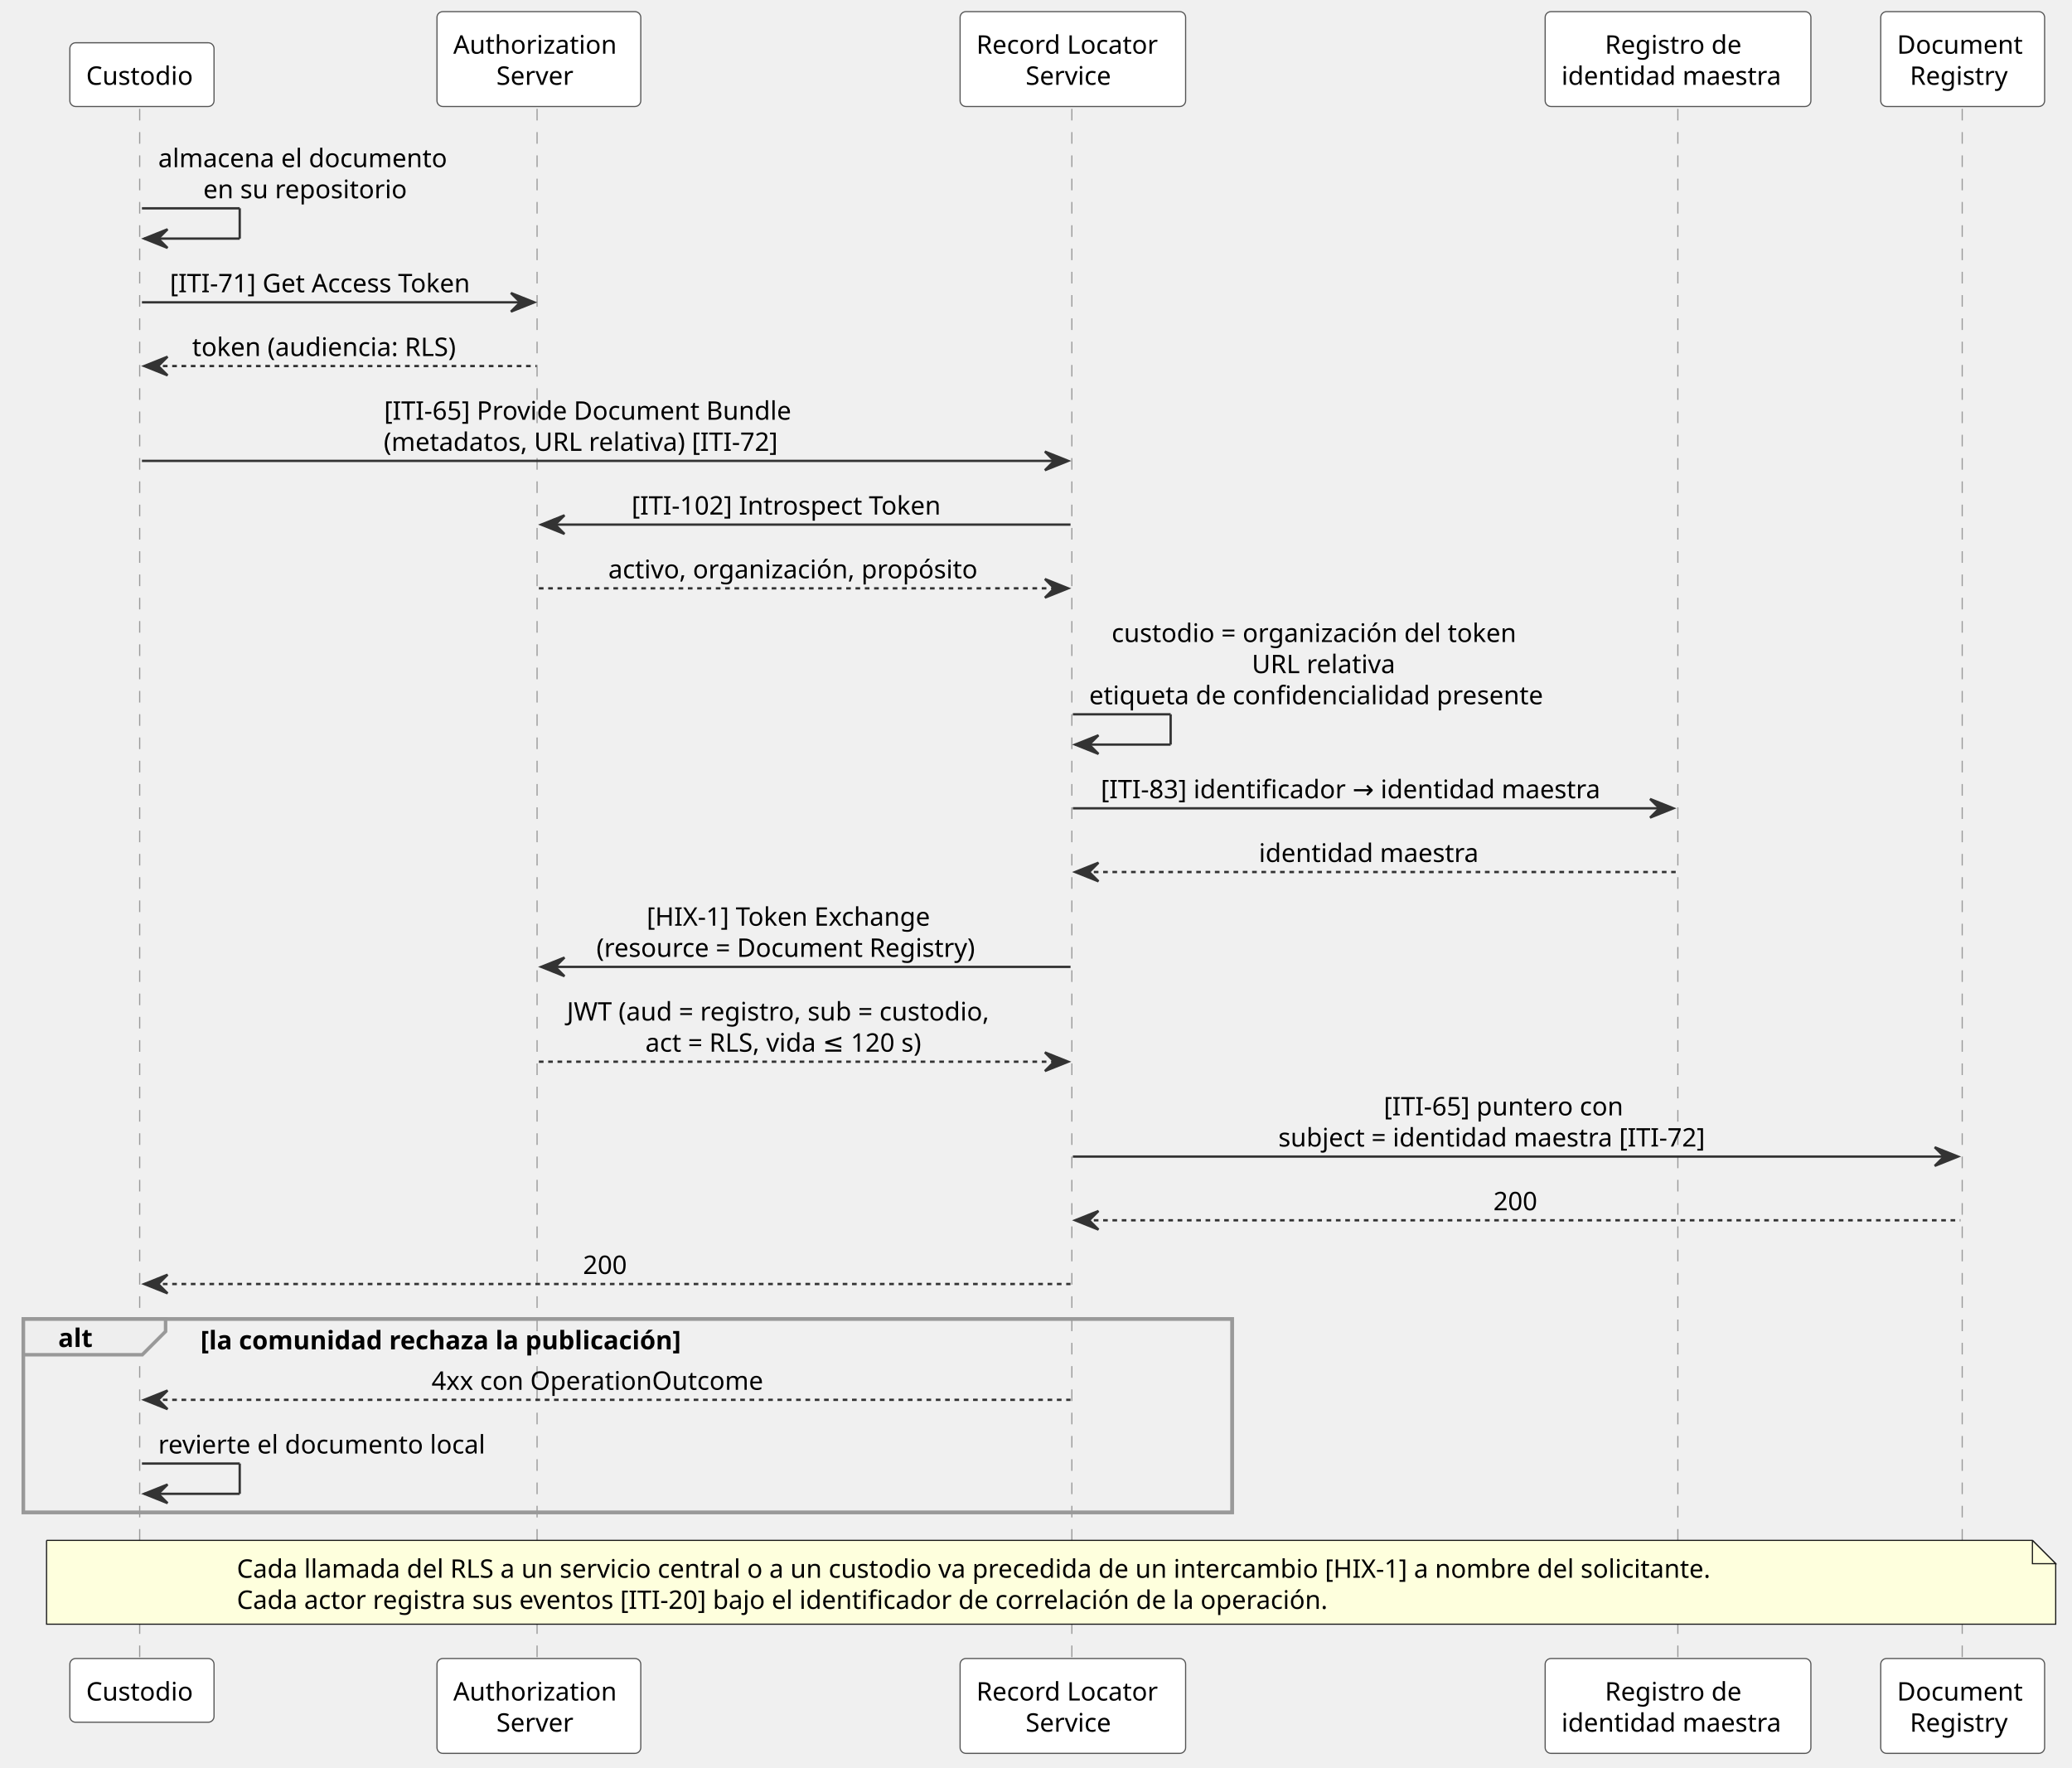
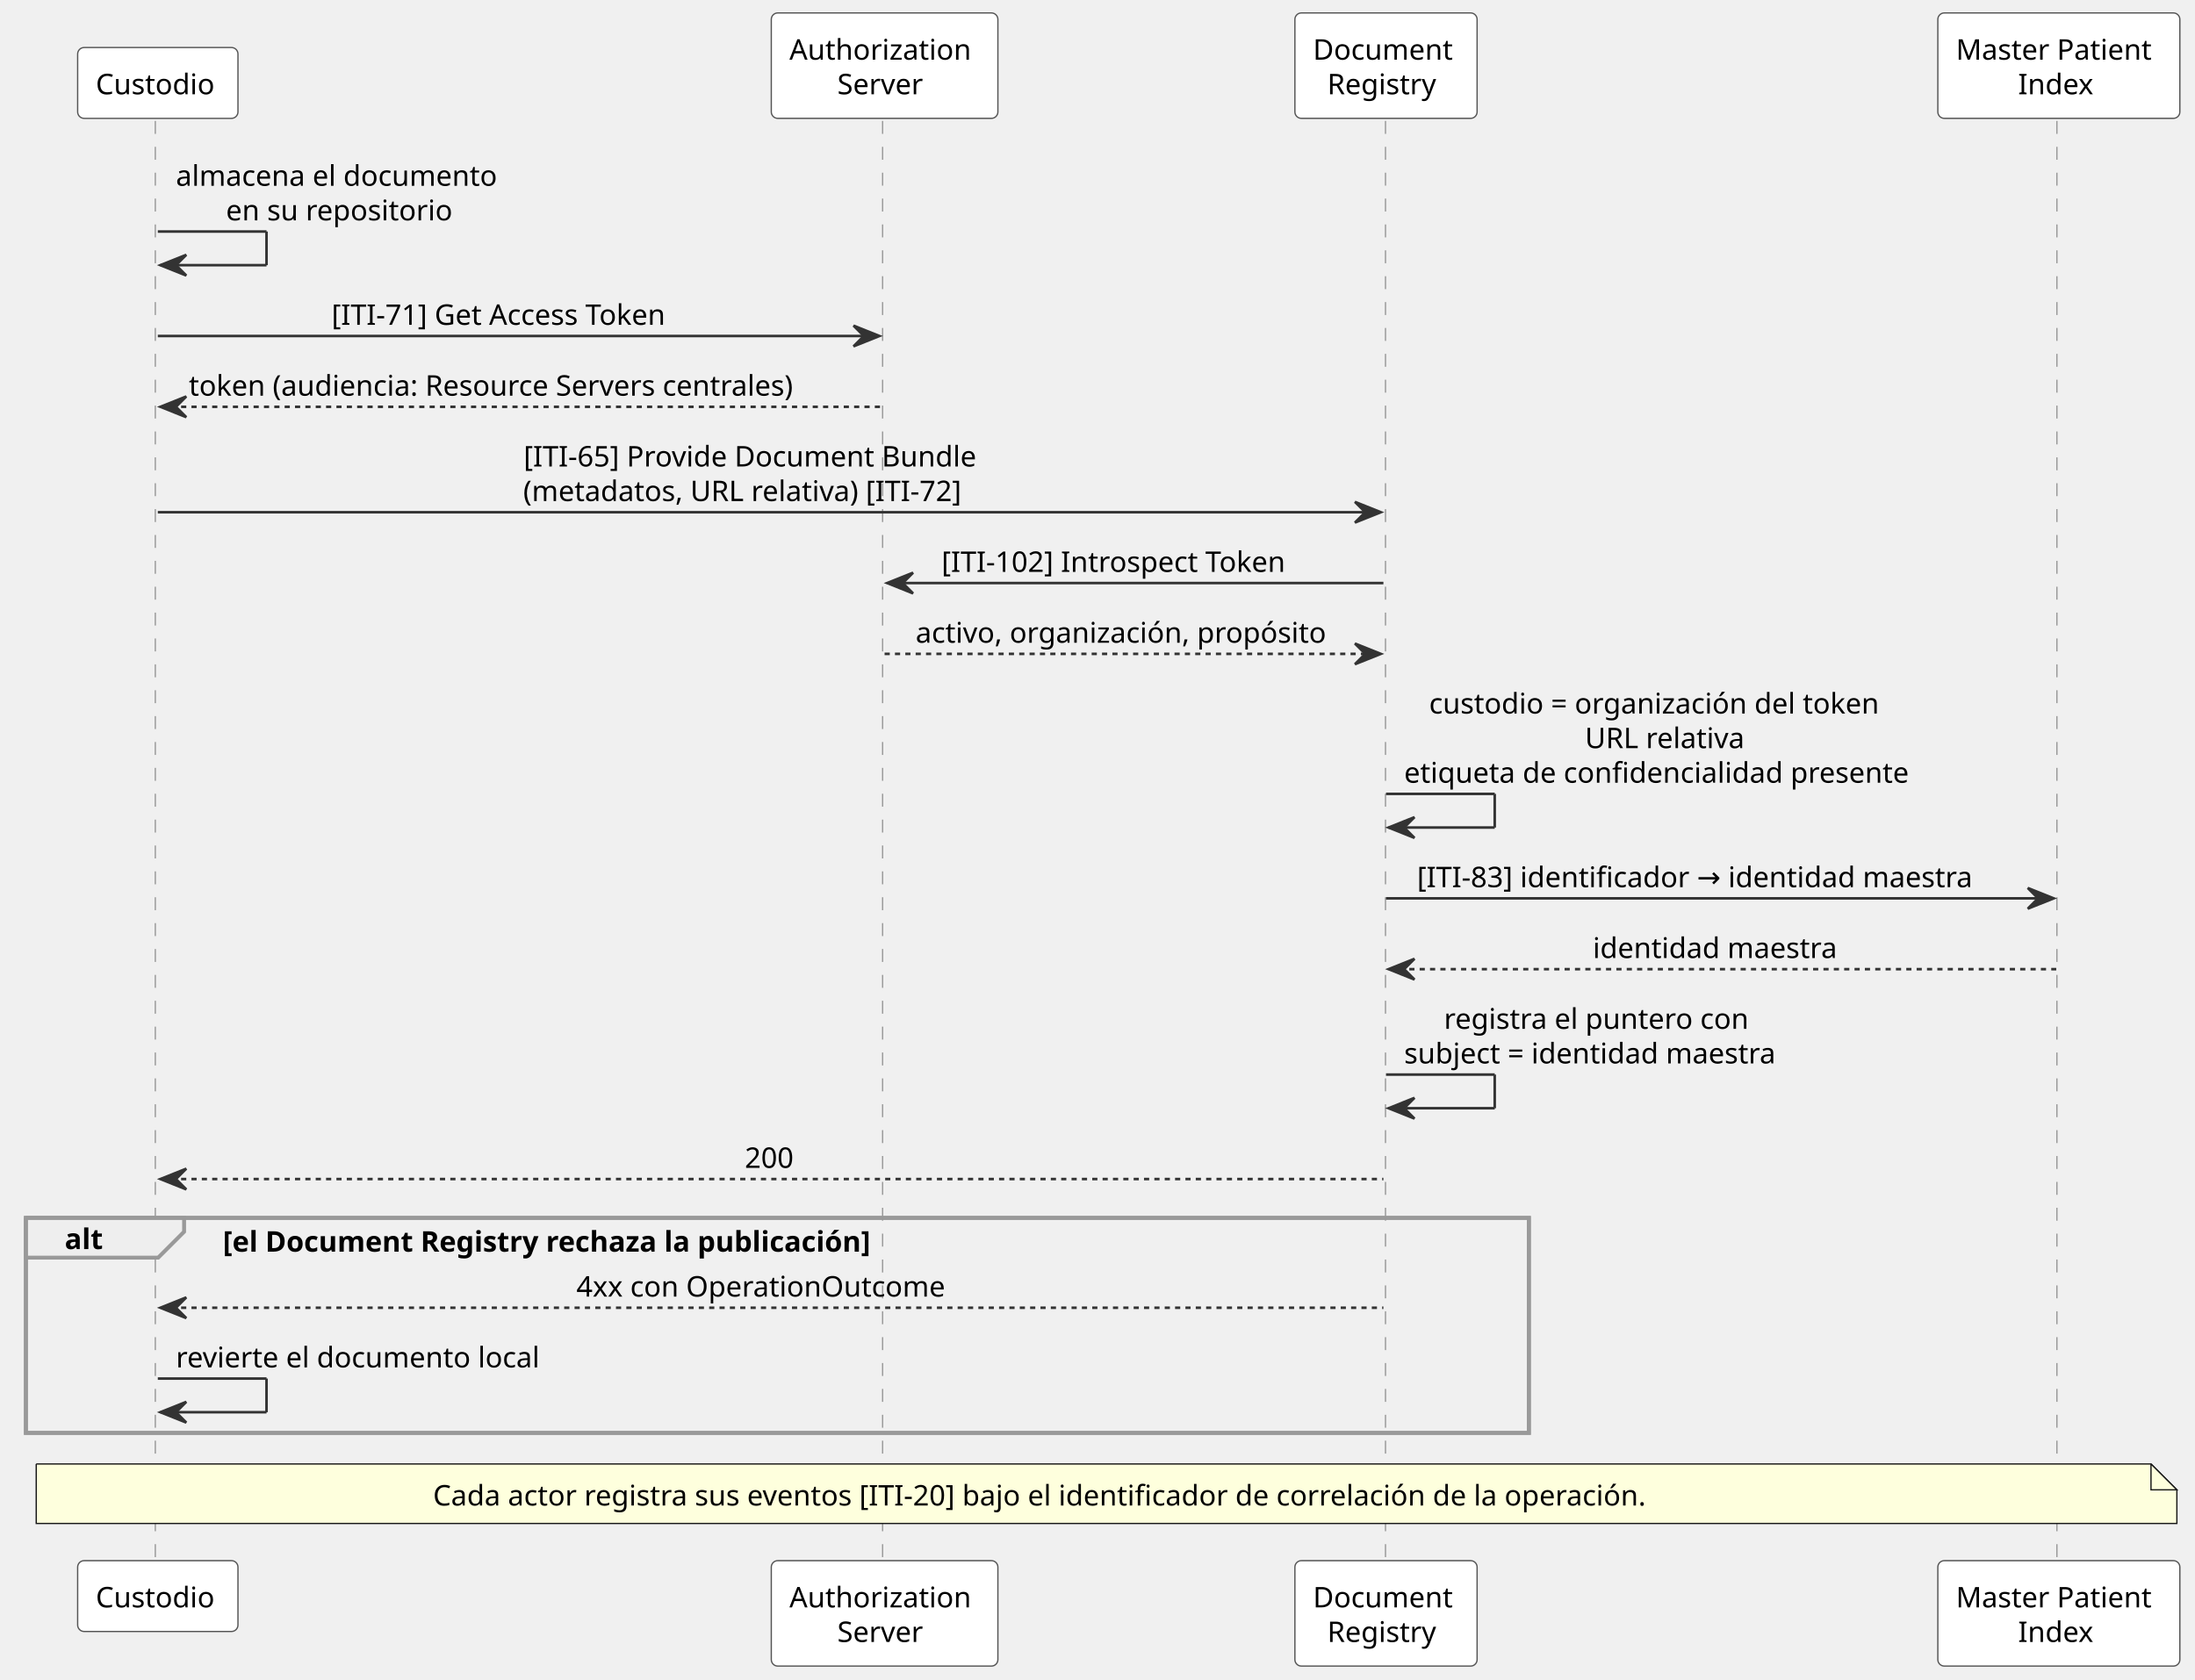
- <svg xmlns="http://www.w3.org/2000/svg" contentStyleType="text/css" data-diagram-type="SEQUENCE" height="759px" preserveAspectRatio="none" style="width:890px;height:759px;background:#FFFFFF;" version="1.1" viewBox="0 0 890 759" width="890px" zoomAndPan="magnify">
+ <svg xmlns="http://www.w3.org/2000/svg" contentStyleType="text/css" data-diagram-type="SEQUENCE" height="649px" preserveAspectRatio="none" style="width:848px;height:649px;background:#FFFFFF;" version="1.1" viewBox="0 0 848 649" width="848px" zoomAndPan="magnify">
  <defs />
  <g>
-     <rect fill="none" height="83.106" style="stroke:#999999;stroke-width:1.5;" width="519.264" x="10" y="566.479" />
+     <rect fill="none" height="83.106" style="stroke:#999999;stroke-width:1.5;" width="580.653" x="10" y="470.636" />
    <g class="participant-lifeline" data-entity-uid="part1" data-qualified-name="K" id="part1-lifeline">
      <g>
-         <rect fill="#000000" fill-opacity="0" height="666.585" width="8" x="56.966" y="46.737" />
-         <line style="stroke:#999999;stroke-width:0.5;stroke-dasharray:5,5;" x1="60" x2="60" y1="46.737" y2="713.322" />
+         <rect fill="#000000" fill-opacity="0" height="557.373" width="8" x="56.966" y="46.737" />
+         <line style="stroke:#999999;stroke-width:0.5;stroke-dasharray:5,5;" x1="60" x2="60" y1="46.737" y2="604.11" />
      </g>
    </g>
    <g class="participant-lifeline" data-entity-uid="part2" data-qualified-name="AS" id="part2-lifeline">
      <g>
-         <rect fill="#000000" fill-opacity="0" height="666.585" width="8" x="227.468" y="46.737" />
-         <line style="stroke:#999999;stroke-width:0.5;stroke-dasharray:5,5;" x1="230.697" x2="230.697" y1="46.737" y2="713.322" />
+         <rect fill="#000000" fill-opacity="0" height="557.373" width="8" x="337.747" y="46.737" />
+         <line style="stroke:#999999;stroke-width:0.5;stroke-dasharray:5,5;" x1="340.977" x2="340.977" y1="46.737" y2="604.11" />
      </g>
    </g>
-     <g class="participant-lifeline" data-entity-uid="part3" data-qualified-name="RLS" id="part3-lifeline">
+     <g class="participant-lifeline" data-entity-uid="part3" data-qualified-name="REG" id="part3-lifeline">
      <g>
-         <rect fill="#000000" fill-opacity="0" height="666.585" width="8" x="456.832" y="46.737" />
-         <line style="stroke:#999999;stroke-width:0.5;stroke-dasharray:5,5;" x1="460.399" x2="460.399" y1="46.737" y2="713.322" />
+         <rect fill="#000000" fill-opacity="0" height="557.373" width="8" x="531.457" y="46.737" />
+         <line style="stroke:#999999;stroke-width:0.5;stroke-dasharray:5,5;" x1="535.262" x2="535.262" y1="46.737" y2="604.11" />
      </g>
    </g>
-     <g class="participant-lifeline" data-entity-uid="part4" data-qualified-name="PMIR" id="part4-lifeline">
+     <g class="participant-lifeline" data-entity-uid="part4" data-qualified-name="MPI" id="part4-lifeline">
      <g>
-         <rect fill="#000000" fill-opacity="0" height="666.585" width="8" x="716.773" y="46.737" />
-         <line style="stroke:#999999;stroke-width:0.5;stroke-dasharray:5,5;" x1="720.701" x2="720.701" y1="46.737" y2="713.322" />
-       </g>
-     </g>
-     <g class="participant-lifeline" data-entity-uid="part5" data-qualified-name="REG" id="part5-lifeline">
-       <g>
-         <rect fill="#000000" fill-opacity="0" height="666.585" width="8" x="839.04" y="46.737" />
-         <line style="stroke:#999999;stroke-width:0.5;stroke-dasharray:5,5;" x1="842.845" x2="842.845" y1="46.737" y2="713.322" />
+         <rect fill="#000000" fill-opacity="0" height="557.373" width="8" x="791.399" y="46.737" />
+         <line style="stroke:#999999;stroke-width:0.5;stroke-dasharray:5,5;" x1="794.65" x2="794.65" y1="46.737" y2="604.11" />
      </g>
    </g>
    <g class="participant participant-head" data-entity-uid="part1" data-qualified-name="K" id="part1-head">
      <rect fill="#FFFFFF" height="27.369" rx="2.5" ry="2.5" style="stroke:#555555;stroke-width:0.5;" width="61.932" x="30" y="18.369" />
      <text fill="#000000" font-family="Verdana" font-size="11" lengthAdjust="spacing" textLength="47.932" x="37" y="36.428">Custodio</text>
    </g>
    <g class="participant participant-tail" data-entity-uid="part1" data-qualified-name="K" id="part1-tail">
-       <rect fill="#FFFFFF" height="27.369" rx="2.5" ry="2.5" style="stroke:#555555;stroke-width:0.5;" width="61.932" x="30" y="712.322" />
-       <text fill="#000000" font-family="Verdana" font-size="11" lengthAdjust="spacing" textLength="47.932" x="37" y="730.381">Custodio</text>
+       <rect fill="#FFFFFF" height="27.369" rx="2.5" ry="2.5" style="stroke:#555555;stroke-width:0.5;" width="61.932" x="30" y="603.11" />
+       <text fill="#000000" font-family="Verdana" font-size="11" lengthAdjust="spacing" textLength="47.932" x="37" y="621.169">Custodio</text>
    </g>
    <g class="participant participant-head" data-entity-uid="part2" data-qualified-name="AS" id="part2-head">
-       <rect fill="#FFFFFF" height="40.737" rx="2.5" ry="2.5" style="stroke:#555555;stroke-width:0.5;" width="87.541" x="187.697" y="5" />
-       <text fill="#000000" font-family="Verdana" font-size="11" lengthAdjust="spacing" textLength="73.541" x="194.697" y="23.059">Authorization</text>
-       <text fill="#000000" font-family="Verdana" font-size="11" lengthAdjust="spacing" textLength="36.523" x="213.206" y="36.428">Server</text>
+       <rect fill="#FFFFFF" height="40.737" rx="2.5" ry="2.5" style="stroke:#555555;stroke-width:0.5;" width="87.541" x="297.977" y="5" />
+       <text fill="#000000" font-family="Verdana" font-size="11" lengthAdjust="spacing" textLength="73.541" x="304.977" y="23.059">Authorization</text>
+       <text fill="#000000" font-family="Verdana" font-size="11" lengthAdjust="spacing" textLength="36.523" x="323.485" y="36.428">Server</text>
    </g>
    <g class="participant participant-tail" data-entity-uid="part2" data-qualified-name="AS" id="part2-tail">
-       <rect fill="#FFFFFF" height="40.737" rx="2.5" ry="2.5" style="stroke:#555555;stroke-width:0.5;" width="87.541" x="187.697" y="712.322" />
-       <text fill="#000000" font-family="Verdana" font-size="11" lengthAdjust="spacing" textLength="73.541" x="194.697" y="730.381">Authorization</text>
-       <text fill="#000000" font-family="Verdana" font-size="11" lengthAdjust="spacing" textLength="36.523" x="213.206" y="743.75">Server</text>
+       <rect fill="#FFFFFF" height="40.737" rx="2.5" ry="2.5" style="stroke:#555555;stroke-width:0.5;" width="87.541" x="297.977" y="603.11" />
+       <text fill="#000000" font-family="Verdana" font-size="11" lengthAdjust="spacing" textLength="73.541" x="304.977" y="621.169">Authorization</text>
+       <text fill="#000000" font-family="Verdana" font-size="11" lengthAdjust="spacing" textLength="36.523" x="323.485" y="634.538">Server</text>
    </g>
-     <g class="participant participant-head" data-entity-uid="part3" data-qualified-name="RLS" id="part3-head">
-       <rect fill="#FFFFFF" height="40.737" rx="2.5" ry="2.5" style="stroke:#555555;stroke-width:0.5;" width="96.865" x="412.399" y="5" />
-       <text fill="#000000" font-family="Verdana" font-size="11" lengthAdjust="spacing" textLength="82.865" x="419.399" y="23.059">Record Locator</text>
-       <text fill="#000000" font-family="Verdana" font-size="11" lengthAdjust="spacing" textLength="40.579" x="440.542" y="36.428">Service</text>
+     <g class="participant participant-head" data-entity-uid="part3" data-qualified-name="REG" id="part3-head">
+       <rect fill="#FFFFFF" height="40.737" rx="2.5" ry="2.5" style="stroke:#555555;stroke-width:0.5;" width="70.391" x="500.262" y="5" />
+       <text fill="#000000" font-family="Verdana" font-size="11" lengthAdjust="spacing" textLength="56.391" x="507.262" y="23.059">Document</text>
+       <text fill="#000000" font-family="Verdana" font-size="11" lengthAdjust="spacing" textLength="45.343" x="512.786" y="36.428">Registry</text>
    </g>
-     <g class="participant participant-tail" data-entity-uid="part3" data-qualified-name="RLS" id="part3-tail">
-       <rect fill="#FFFFFF" height="40.737" rx="2.5" ry="2.5" style="stroke:#555555;stroke-width:0.5;" width="96.865" x="412.399" y="712.322" />
-       <text fill="#000000" font-family="Verdana" font-size="11" lengthAdjust="spacing" textLength="82.865" x="419.399" y="730.381">Record Locator</text>
-       <text fill="#000000" font-family="Verdana" font-size="11" lengthAdjust="spacing" textLength="40.579" x="440.542" y="743.75">Service</text>
+     <g class="participant participant-tail" data-entity-uid="part3" data-qualified-name="REG" id="part3-tail">
+       <rect fill="#FFFFFF" height="40.737" rx="2.5" ry="2.5" style="stroke:#555555;stroke-width:0.5;" width="70.391" x="500.262" y="603.11" />
+       <text fill="#000000" font-family="Verdana" font-size="11" lengthAdjust="spacing" textLength="56.391" x="507.262" y="621.169">Document</text>
+       <text fill="#000000" font-family="Verdana" font-size="11" lengthAdjust="spacing" textLength="45.343" x="512.786" y="634.538">Registry</text>
    </g>
-     <g class="participant participant-head" data-entity-uid="part4" data-qualified-name="PMIR" id="part4-head">
-       <rect fill="#FFFFFF" height="40.737" rx="2.5" ry="2.5" style="stroke:#555555;stroke-width:0.5;" width="114.144" x="663.701" y="5" />
-       <text fill="#000000" font-family="Verdana" font-size="11" lengthAdjust="spacing" textLength="62.783" x="689.382" y="23.059">Registro de</text>
-       <text fill="#000000" font-family="Verdana" font-size="11" lengthAdjust="spacing" textLength="100.144" x="670.701" y="36.428">identidad maestra</text>
+     <g class="participant participant-head" data-entity-uid="part4" data-qualified-name="MPI" id="part4-head">
+       <rect fill="#FFFFFF" height="40.737" rx="2.5" ry="2.5" style="stroke:#555555;stroke-width:0.5;" width="93.498" x="748.65" y="5" />
+       <text fill="#000000" font-family="Verdana" font-size="11" lengthAdjust="spacing" textLength="79.498" x="755.65" y="23.059">Master Patient</text>
+       <text fill="#000000" font-family="Verdana" font-size="11" lengthAdjust="spacing" textLength="31.507" x="779.645" y="36.428">Index</text>
    </g>
-     <g class="participant participant-tail" data-entity-uid="part4" data-qualified-name="PMIR" id="part4-tail">
-       <rect fill="#FFFFFF" height="40.737" rx="2.5" ry="2.5" style="stroke:#555555;stroke-width:0.5;" width="114.144" x="663.701" y="712.322" />
-       <text fill="#000000" font-family="Verdana" font-size="11" lengthAdjust="spacing" textLength="62.783" x="689.382" y="730.381">Registro de</text>
-       <text fill="#000000" font-family="Verdana" font-size="11" lengthAdjust="spacing" textLength="100.144" x="670.701" y="743.75">identidad maestra</text>
-     </g>
-     <g class="participant participant-head" data-entity-uid="part5" data-qualified-name="REG" id="part5-head">
-       <rect fill="#FFFFFF" height="40.737" rx="2.5" ry="2.5" style="stroke:#555555;stroke-width:0.5;" width="70.391" x="807.845" y="5" />
-       <text fill="#000000" font-family="Verdana" font-size="11" lengthAdjust="spacing" textLength="56.391" x="814.845" y="23.059">Document</text>
-       <text fill="#000000" font-family="Verdana" font-size="11" lengthAdjust="spacing" textLength="45.343" x="820.369" y="36.428">Registry</text>
-     </g>
-     <g class="participant participant-tail" data-entity-uid="part5" data-qualified-name="REG" id="part5-tail">
-       <rect fill="#FFFFFF" height="40.737" rx="2.5" ry="2.5" style="stroke:#555555;stroke-width:0.5;" width="70.391" x="807.845" y="712.322" />
-       <text fill="#000000" font-family="Verdana" font-size="11" lengthAdjust="spacing" textLength="56.391" x="814.845" y="730.381">Document</text>
-       <text fill="#000000" font-family="Verdana" font-size="11" lengthAdjust="spacing" textLength="45.343" x="820.369" y="743.75">Registry</text>
+     <g class="participant participant-tail" data-entity-uid="part4" data-qualified-name="MPI" id="part4-tail">
+       <rect fill="#FFFFFF" height="40.737" rx="2.5" ry="2.5" style="stroke:#555555;stroke-width:0.5;" width="93.498" x="748.65" y="603.11" />
+       <text fill="#000000" font-family="Verdana" font-size="11" lengthAdjust="spacing" textLength="79.498" x="755.65" y="621.169">Master Patient</text>
+       <text fill="#000000" font-family="Verdana" font-size="11" lengthAdjust="spacing" textLength="31.507" x="779.645" y="634.538">Index</text>
    </g>
    <g class="message" data-entity-1="part1" data-entity-2="part1" id="msg1">
      <line style="stroke:#333333;stroke-width:1;" x1="60.966" x2="102.966" y1="89.475" y2="89.475" />
      <line style="stroke:#333333;stroke-width:1;" x1="102.966" x2="102.966" y1="89.475" y2="102.475" />
      <line style="stroke:#333333;stroke-width:1;" x1="61.966" x2="102.966" y1="102.475" y2="102.475" />
      <polygon fill="#333333" points="71.966,98.475,61.966,102.475,71.966,106.475,67.966,102.475" style="stroke:#333333;stroke-width:1;" />
      <text fill="#000000" font-family="Verdana" font-size="11" lengthAdjust="spacing" textLength="131.533" x="67.966" y="71.796">almacena el documento</text>
      <text fill="#000000" font-family="Verdana" font-size="11" lengthAdjust="spacing" textLength="92.866" x="87.299" y="85.165">en su repositorio</text>
    </g>
    <g class="message" data-entity-1="part1" data-entity-2="part2" id="msg2">
-       <polygon fill="#333333" points="219.468,125.843,229.468,129.843,219.468,133.843,223.468,129.843" style="stroke:#333333;stroke-width:1;" />
-       <line style="stroke:#333333;stroke-width:1;" x1="60.966" x2="225.468" y1="129.843" y2="129.843" />
-       <text fill="#000000" font-family="Verdana" font-size="11" lengthAdjust="spacing" textLength="146.502" x="72.966" y="125.534">[ITI-71] Get Access Token</text>
+       <polygon fill="#333333" points="329.747,125.843,339.747,129.843,329.747,133.843,333.747,129.843" style="stroke:#333333;stroke-width:1;" />
+       <line style="stroke:#333333;stroke-width:1;" x1="60.966" x2="335.747" y1="129.843" y2="129.843" />
+       <text fill="#000000" font-family="Verdana" font-size="11" lengthAdjust="spacing" textLength="146.502" x="128.106" y="125.534">[ITI-71] Get Access Token</text>
    </g>
    <g class="message" data-entity-1="part2" data-entity-2="part1" id="msg3">
      <polygon fill="#333333" points="71.966,153.212,61.966,157.212,71.966,161.212,67.966,157.212" style="stroke:#333333;stroke-width:1;" />
-       <line style="stroke:#333333;stroke-width:1;stroke-dasharray:2,2;" x1="65.966" x2="230.468" y1="157.212" y2="157.212" />
-       <text fill="#000000" font-family="Verdana" font-size="11" lengthAdjust="spacing" textLength="127.354" x="82.54" y="152.902">token (audiencia: RLS)</text>
+       <line style="stroke:#333333;stroke-width:1;stroke-dasharray:2,2;" x1="65.966" x2="340.747" y1="157.212" y2="157.212" />
+       <text fill="#000000" font-family="Verdana" font-size="11" lengthAdjust="spacing" textLength="256.781" x="72.966" y="152.902">token (audiencia: Resource Servers centrales)</text>
    </g>
    <g class="message" data-entity-1="part1" data-entity-2="part3" id="msg4">
-       <polygon fill="#333333" points="448.832,193.949,458.832,197.949,448.832,201.949,452.832,197.949" style="stroke:#333333;stroke-width:1;" />
-       <line style="stroke:#333333;stroke-width:1;" x1="60.966" x2="454.832" y1="197.949" y2="197.949" />
-       <text fill="#000000" font-family="Verdana" font-size="11" lengthAdjust="spacing" textLength="191.829" x="164.984" y="180.271">[ITI-65] Provide Document Bundle</text>
-       <text fill="#000000" font-family="Verdana" font-size="11" lengthAdjust="spacing" textLength="192.162" x="164.818" y="193.64">(metadatos, URL relativa) [ITI-72]</text>
+       <polygon fill="#333333" points="523.457,193.949,533.457,197.949,523.457,201.949,527.457,197.949" style="stroke:#333333;stroke-width:1;" />
+       <line style="stroke:#333333;stroke-width:1;" x1="60.966" x2="529.457" y1="197.949" y2="197.949" />
+       <text fill="#000000" font-family="Verdana" font-size="11" lengthAdjust="spacing" textLength="191.829" x="202.297" y="180.271">[ITI-65] Provide Document Bundle</text>
+       <text fill="#000000" font-family="Verdana" font-size="11" lengthAdjust="spacing" textLength="192.162" x="202.131" y="193.64">(metadatos, URL relativa) [ITI-72]</text>
    </g>
    <g class="message" data-entity-1="part3" data-entity-2="part2" id="msg5">
-       <polygon fill="#333333" points="242.468,221.318,232.468,225.318,242.468,229.318,238.468,225.318" style="stroke:#333333;stroke-width:1;" />
-       <line style="stroke:#333333;stroke-width:1;" x1="236.468" x2="459.832" y1="225.318" y2="225.318" />
-       <text fill="#000000" font-family="Verdana" font-size="11" lengthAdjust="spacing" textLength="149.714" x="271.293" y="221.008">[ITI-102] Introspect Token</text>
+       <polygon fill="#333333" points="352.747,221.318,342.747,225.318,352.747,229.318,348.747,225.318" style="stroke:#333333;stroke-width:1;" />
+       <line style="stroke:#333333;stroke-width:1;" x1="346.747" x2="534.457" y1="225.318" y2="225.318" />
+       <text fill="#000000" font-family="Verdana" font-size="11" lengthAdjust="spacing" textLength="149.714" x="363.745" y="221.008">[ITI-102] Introspect Token</text>
    </g>
    <g class="message" data-entity-1="part2" data-entity-2="part3" id="msg6">
-       <polygon fill="#333333" points="448.832,248.686,458.832,252.686,448.832,256.687,452.832,252.686" style="stroke:#333333;stroke-width:1;" />
-       <line style="stroke:#333333;stroke-width:1;stroke-dasharray:2,2;" x1="231.468" x2="454.832" y1="252.686" y2="252.686" />
-       <text fill="#000000" font-family="Verdana" font-size="11" lengthAdjust="spacing" textLength="169.71" x="261.294" y="248.377">activo, organización, propósito</text>
+       <polygon fill="#333333" points="523.457,248.686,533.457,252.686,523.457,256.687,527.457,252.686" style="stroke:#333333;stroke-width:1;" />
+       <line style="stroke:#333333;stroke-width:1;stroke-dasharray:2,2;" x1="341.747" x2="529.457" y1="252.686" y2="252.686" />
+       <text fill="#000000" font-family="Verdana" font-size="11" lengthAdjust="spacing" textLength="169.71" x="353.747" y="248.377">activo, organización, propósito</text>
    </g>
    <g class="message" data-entity-1="part3" data-entity-2="part3" id="msg7">
-       <line style="stroke:#333333;stroke-width:1;" x1="460.832" x2="502.832" y1="306.793" y2="306.793" />
-       <line style="stroke:#333333;stroke-width:1;" x1="502.832" x2="502.832" y1="306.793" y2="319.793" />
-       <line style="stroke:#333333;stroke-width:1;" x1="461.832" x2="502.832" y1="319.793" y2="319.793" />
-       <polygon fill="#333333" points="471.832,315.793,461.832,319.793,471.832,323.793,467.832,319.793" style="stroke:#333333;stroke-width:1;" />
-       <text fill="#000000" font-family="Verdana" font-size="11" lengthAdjust="spacing" textLength="187.494" x="477.475" y="275.746">custodio = organización del token</text>
-       <text fill="#000000" font-family="Verdana" font-size="11" lengthAdjust="spacing" textLength="67.031" x="537.707" y="289.114">URL relativa</text>
-       <text fill="#000000" font-family="Verdana" font-size="11" lengthAdjust="spacing" textLength="206.782" x="467.832" y="302.483">etiqueta de confidencialidad presente</text>
+       <line style="stroke:#333333;stroke-width:1;" x1="535.457" x2="577.457" y1="306.793" y2="306.793" />
+       <line style="stroke:#333333;stroke-width:1;" x1="577.457" x2="577.457" y1="306.793" y2="319.793" />
+       <line style="stroke:#333333;stroke-width:1;" x1="536.457" x2="577.457" y1="319.793" y2="319.793" />
+       <polygon fill="#333333" points="546.457,315.793,536.457,319.793,546.457,323.793,542.457,319.793" style="stroke:#333333;stroke-width:1;" />
+       <text fill="#000000" font-family="Verdana" font-size="11" lengthAdjust="spacing" textLength="187.494" x="552.101" y="275.746">custodio = organización del token</text>
+       <text fill="#000000" font-family="Verdana" font-size="11" lengthAdjust="spacing" textLength="67.031" x="612.333" y="289.114">URL relativa</text>
+       <text fill="#000000" font-family="Verdana" font-size="11" lengthAdjust="spacing" textLength="206.782" x="542.457" y="302.483">etiqueta de confidencialidad presente</text>
    </g>
    <g class="message" data-entity-1="part3" data-entity-2="part4" id="msg8">
-       <polygon fill="#333333" points="708.773,343.161,718.773,347.161,708.773,351.161,712.773,347.161" style="stroke:#333333;stroke-width:1;" />
-       <line style="stroke:#333333;stroke-width:1;" x1="460.832" x2="714.773" y1="347.161" y2="347.161" />
-       <text fill="#000000" font-family="Verdana" font-size="11" lengthAdjust="spacing" textLength="235.941" x="472.832" y="342.852">[ITI-83] identificador → identidad maestra</text>
+       <polygon fill="#333333" points="783.399,343.161,793.399,347.161,783.399,351.161,787.399,347.161" style="stroke:#333333;stroke-width:1;" />
+       <line style="stroke:#333333;stroke-width:1;" x1="535.457" x2="789.399" y1="347.161" y2="347.161" />
+       <text fill="#000000" font-family="Verdana" font-size="11" lengthAdjust="spacing" textLength="235.941" x="547.457" y="342.852">[ITI-83] identificador → identidad maestra</text>
    </g>
    <g class="message" data-entity-1="part4" data-entity-2="part3" id="msg9">
-       <polygon fill="#333333" points="471.832,370.53,461.832,374.53,471.832,378.53,467.832,374.53" style="stroke:#333333;stroke-width:1;" />
-       <line style="stroke:#333333;stroke-width:1;stroke-dasharray:2,2;" x1="465.832" x2="719.773" y1="374.53" y2="374.53" />
-       <text fill="#000000" font-family="Verdana" font-size="11" lengthAdjust="spacing" textLength="100.144" x="540.73" y="370.22">identidad maestra</text>
+       <polygon fill="#333333" points="546.457,370.53,536.457,374.53,546.457,378.53,542.457,374.53" style="stroke:#333333;stroke-width:1;" />
+       <line style="stroke:#333333;stroke-width:1;stroke-dasharray:2,2;" x1="540.457" x2="794.399" y1="374.53" y2="374.53" />
+       <text fill="#000000" font-family="Verdana" font-size="11" lengthAdjust="spacing" textLength="100.144" x="615.356" y="370.22">identidad maestra</text>
    </g>
-     <g class="message" data-entity-1="part3" data-entity-2="part2" id="msg10">
-       <polygon fill="#333333" points="242.468,411.267,232.468,415.267,242.468,419.267,238.468,415.267" style="stroke:#333333;stroke-width:1;" />
-       <line style="stroke:#333333;stroke-width:1;" x1="236.468" x2="459.832" y1="415.267" y2="415.267" />
-       <text fill="#000000" font-family="Verdana" font-size="11" lengthAdjust="spacing" textLength="136.753" x="277.773" y="397.589">[HIX-1] Token Exchange</text>
-       <text fill="#000000" font-family="Verdana" font-size="11" lengthAdjust="spacing" textLength="179.921" x="256.189" y="410.957">(resource = Document Registry)</text>
+     <g class="message" data-entity-1="part3" data-entity-2="part3" id="msg10">
+       <line style="stroke:#333333;stroke-width:1;" x1="535.457" x2="577.457" y1="415.267" y2="415.267" />
+       <line style="stroke:#333333;stroke-width:1;" x1="577.457" x2="577.457" y1="415.267" y2="428.267" />
+       <line style="stroke:#333333;stroke-width:1;" x1="536.457" x2="577.457" y1="428.267" y2="428.267" />
+       <polygon fill="#333333" points="546.457,424.267,536.457,428.267,546.457,432.267,542.457,428.267" style="stroke:#333333;stroke-width:1;" />
+       <text fill="#000000" font-family="Verdana" font-size="11" lengthAdjust="spacing" textLength="126.06" x="557.843" y="397.589">registra el puntero con</text>
+       <text fill="#000000" font-family="Verdana" font-size="11" lengthAdjust="spacing" textLength="156.831" x="542.457" y="410.957">subject = identidad maestra</text>
    </g>
-     <g class="message" data-entity-1="part2" data-entity-2="part3" id="msg11">
-       <polygon fill="#333333" points="448.832,452.004,458.832,456.004,448.832,460.004,452.832,456.004" style="stroke:#333333;stroke-width:1;" />
-       <line style="stroke:#333333;stroke-width:1;stroke-dasharray:2,2;" x1="231.468" x2="454.832" y1="456.004" y2="456.004" />
-       <text fill="#000000" font-family="Verdana" font-size="11" lengthAdjust="spacing" textLength="205.364" x="243.468" y="438.326">JWT (aud = registro, sub = custodio,</text>
-       <text fill="#000000" font-family="Verdana" font-size="11" lengthAdjust="spacing" textLength="137.865" x="277.217" y="451.695">act = RLS, vida ≤ 120 s)</text>
+     <g class="message" data-entity-1="part3" data-entity-2="part1" id="msg11">
+       <polygon fill="#333333" points="71.966,451.636,61.966,455.636,71.966,459.636,67.966,455.636" style="stroke:#333333;stroke-width:1;" />
+       <line style="stroke:#333333;stroke-width:1;stroke-dasharray:2,2;" x1="65.966" x2="534.457" y1="455.636" y2="455.636" />
+       <text fill="#000000" font-family="Verdana" font-size="11" lengthAdjust="spacing" textLength="20.98" x="287.722" y="451.326">200</text>
    </g>
-     <g class="message" data-entity-1="part3" data-entity-2="part5" id="msg12">
-       <polygon fill="#333333" points="831.04,492.742,841.04,496.742,831.04,500.742,835.04,496.742" style="stroke:#333333;stroke-width:1;" />
-       <line style="stroke:#333333;stroke-width:1;" x1="460.832" x2="837.04" y1="496.742" y2="496.742" />
-       <text fill="#000000" font-family="Verdana" font-size="11" lengthAdjust="spacing" textLength="115.145" x="594.363" y="479.063">[ITI-65] puntero con</text>
-       <text fill="#000000" font-family="Verdana" font-size="11" lengthAdjust="spacing" textLength="205.708" x="549.082" y="492.432">subject = identidad maestra [ITI-72]</text>
+     <path d="M10,470.636 L71.119,470.636 L71.119,476.004 L61.119,486.004 L10,486.004 L10,470.636" fill="#EEEEEE" style="stroke:#999999;stroke-width:1.5;" />
+     <rect fill="none" height="83.106" style="stroke:#999999;stroke-width:1.5;" width="580.653" x="10" y="470.636" />
+     <text fill="#000000" font-family="Verdana" font-size="11" font-weight="bold" lengthAdjust="spacing" textLength="16.119" x="25" y="482.695">alt</text>
+     <text fill="#000000" font-family="Verdana" font-size="11" font-weight="bold" lengthAdjust="spacing" textLength="285.753" x="86.119" y="483.695">[el Document Registry rechaza la publicación]</text>
+     <g class="message" data-entity-1="part3" data-entity-2="part1" id="msg12">
+       <polygon fill="#333333" points="71.966,501.373,61.966,505.373,71.966,509.373,67.966,505.373" style="stroke:#333333;stroke-width:1;" />
+       <line style="stroke:#333333;stroke-width:1;stroke-dasharray:2,2;" x1="65.966" x2="534.457" y1="505.373" y2="505.373" />
+       <text fill="#000000" font-family="Verdana" font-size="11" lengthAdjust="spacing" textLength="151.083" x="222.67" y="501.063">4xx con OperationOutcome</text>
    </g>
-     <g class="message" data-entity-1="part5" data-entity-2="part3" id="msg13">
-       <polygon fill="#333333" points="471.832,520.11,461.832,524.11,471.832,528.11,467.832,524.11" style="stroke:#333333;stroke-width:1;" />
-       <line style="stroke:#333333;stroke-width:1;stroke-dasharray:2,2;" x1="465.832" x2="842.04" y1="524.11" y2="524.11" />
-       <text fill="#000000" font-family="Verdana" font-size="11" lengthAdjust="spacing" textLength="20.98" x="641.446" y="519.801">200</text>
+     <g class="message" data-entity-1="part1" data-entity-2="part1" id="msg13">
+       <line style="stroke:#333333;stroke-width:1;" x1="60.966" x2="102.966" y1="532.742" y2="532.742" />
+       <line style="stroke:#333333;stroke-width:1;" x1="102.966" x2="102.966" y1="532.742" y2="545.742" />
+       <line style="stroke:#333333;stroke-width:1;" x1="61.966" x2="102.966" y1="545.742" y2="545.742" />
+       <polygon fill="#333333" points="71.966,541.742,61.966,545.742,71.966,549.742,67.966,545.742" style="stroke:#333333;stroke-width:1;" />
+       <text fill="#000000" font-family="Verdana" font-size="11" lengthAdjust="spacing" textLength="150.579" x="67.966" y="528.432">revierte el documento local</text>
    </g>
-     <g class="message" data-entity-1="part3" data-entity-2="part1" id="msg14">
-       <polygon fill="#333333" points="71.966,547.479,61.966,551.479,71.966,555.479,67.966,551.479" style="stroke:#333333;stroke-width:1;" />
-       <line style="stroke:#333333;stroke-width:1;stroke-dasharray:2,2;" x1="65.966" x2="459.832" y1="551.479" y2="551.479" />
-       <text fill="#000000" font-family="Verdana" font-size="11" lengthAdjust="spacing" textLength="20.98" x="250.409" y="547.169">200</text>
-     </g>
-     <path d="M10,566.479 L71.119,566.479 L71.119,571.848 L61.119,581.848 L10,581.848 L10,566.479" fill="#EEEEEE" style="stroke:#999999;stroke-width:1.5;" />
-     <rect fill="none" height="83.106" style="stroke:#999999;stroke-width:1.5;" width="519.264" x="10" y="566.479" />
-     <text fill="#000000" font-family="Verdana" font-size="11" font-weight="bold" lengthAdjust="spacing" textLength="16.119" x="25" y="578.538">alt</text>
-     <text fill="#000000" font-family="Verdana" font-size="11" font-weight="bold" lengthAdjust="spacing" textLength="235.555" x="86.119" y="579.538">[la comunidad rechaza la publicación]</text>
-     <g class="message" data-entity-1="part3" data-entity-2="part1" id="msg15">
-       <polygon fill="#333333" points="71.966,597.216,61.966,601.216,71.966,605.216,67.966,601.216" style="stroke:#333333;stroke-width:1;" />
-       <line style="stroke:#333333;stroke-width:1;stroke-dasharray:2,2;" x1="65.966" x2="459.832" y1="601.216" y2="601.216" />
-       <text fill="#000000" font-family="Verdana" font-size="11" lengthAdjust="spacing" textLength="151.083" x="185.357" y="596.907">4xx con OperationOutcome</text>
-     </g>
-     <g class="message" data-entity-1="part1" data-entity-2="part1" id="msg16">
-       <line style="stroke:#333333;stroke-width:1;" x1="60.966" x2="102.966" y1="628.585" y2="628.585" />
-       <line style="stroke:#333333;stroke-width:1;" x1="102.966" x2="102.966" y1="628.585" y2="641.585" />
-       <line style="stroke:#333333;stroke-width:1;" x1="61.966" x2="102.966" y1="641.585" y2="641.585" />
-       <polygon fill="#333333" points="71.966,637.585,61.966,641.585,71.966,645.585,67.966,641.585" style="stroke:#333333;stroke-width:1;" />
-       <text fill="#000000" font-family="Verdana" font-size="11" lengthAdjust="spacing" textLength="150.579" x="67.966" y="624.275">revierte el documento local</text>
-     </g>
-     <path d="M20,661.585 L20,697.585 L883,697.585 L883,671.585 L873,661.585 L20,661.585" fill="#FEFFDD" style="stroke:#181818;stroke-width:0.5;" />
-     <path d="M873,661.585 L873,671.585 L883,671.585 L873,661.585" fill="#FEFFDD" style="stroke:#181818;stroke-width:0.5;" />
-     <text fill="#000000" font-family="Verdana" font-size="11" lengthAdjust="spacing" textLength="690.798" x="101.719" y="677.644">Cada llamada del RLS a un servicio central o a un custodio va precedida de un intercambio [HIX-1] a nombre del solicitante.</text>
-     <text fill="#000000" font-family="Verdana" font-size="11" lengthAdjust="spacing" textLength="511.548" x="101.719" y="691.013">Cada actor registra sus eventos [ITI-20] bajo el identificador de correlación de la operación.</text>
+     <path d="M14,565.742 L14,588.742 L841,588.742 L841,575.742 L831,565.742 L14,565.742" fill="#FEFFDD" style="stroke:#181818;stroke-width:0.5;" />
+     <path d="M831,565.742 L831,575.742 L841,575.742 L831,565.742" fill="#FEFFDD" style="stroke:#181818;stroke-width:0.5;" />
+     <text fill="#000000" font-family="Verdana" font-size="11" lengthAdjust="spacing" textLength="511.548" x="167.3" y="581.801">Cada actor registra sus eventos [ITI-20] bajo el identificador de correlación de la operación.</text>
  </g>
</svg>
